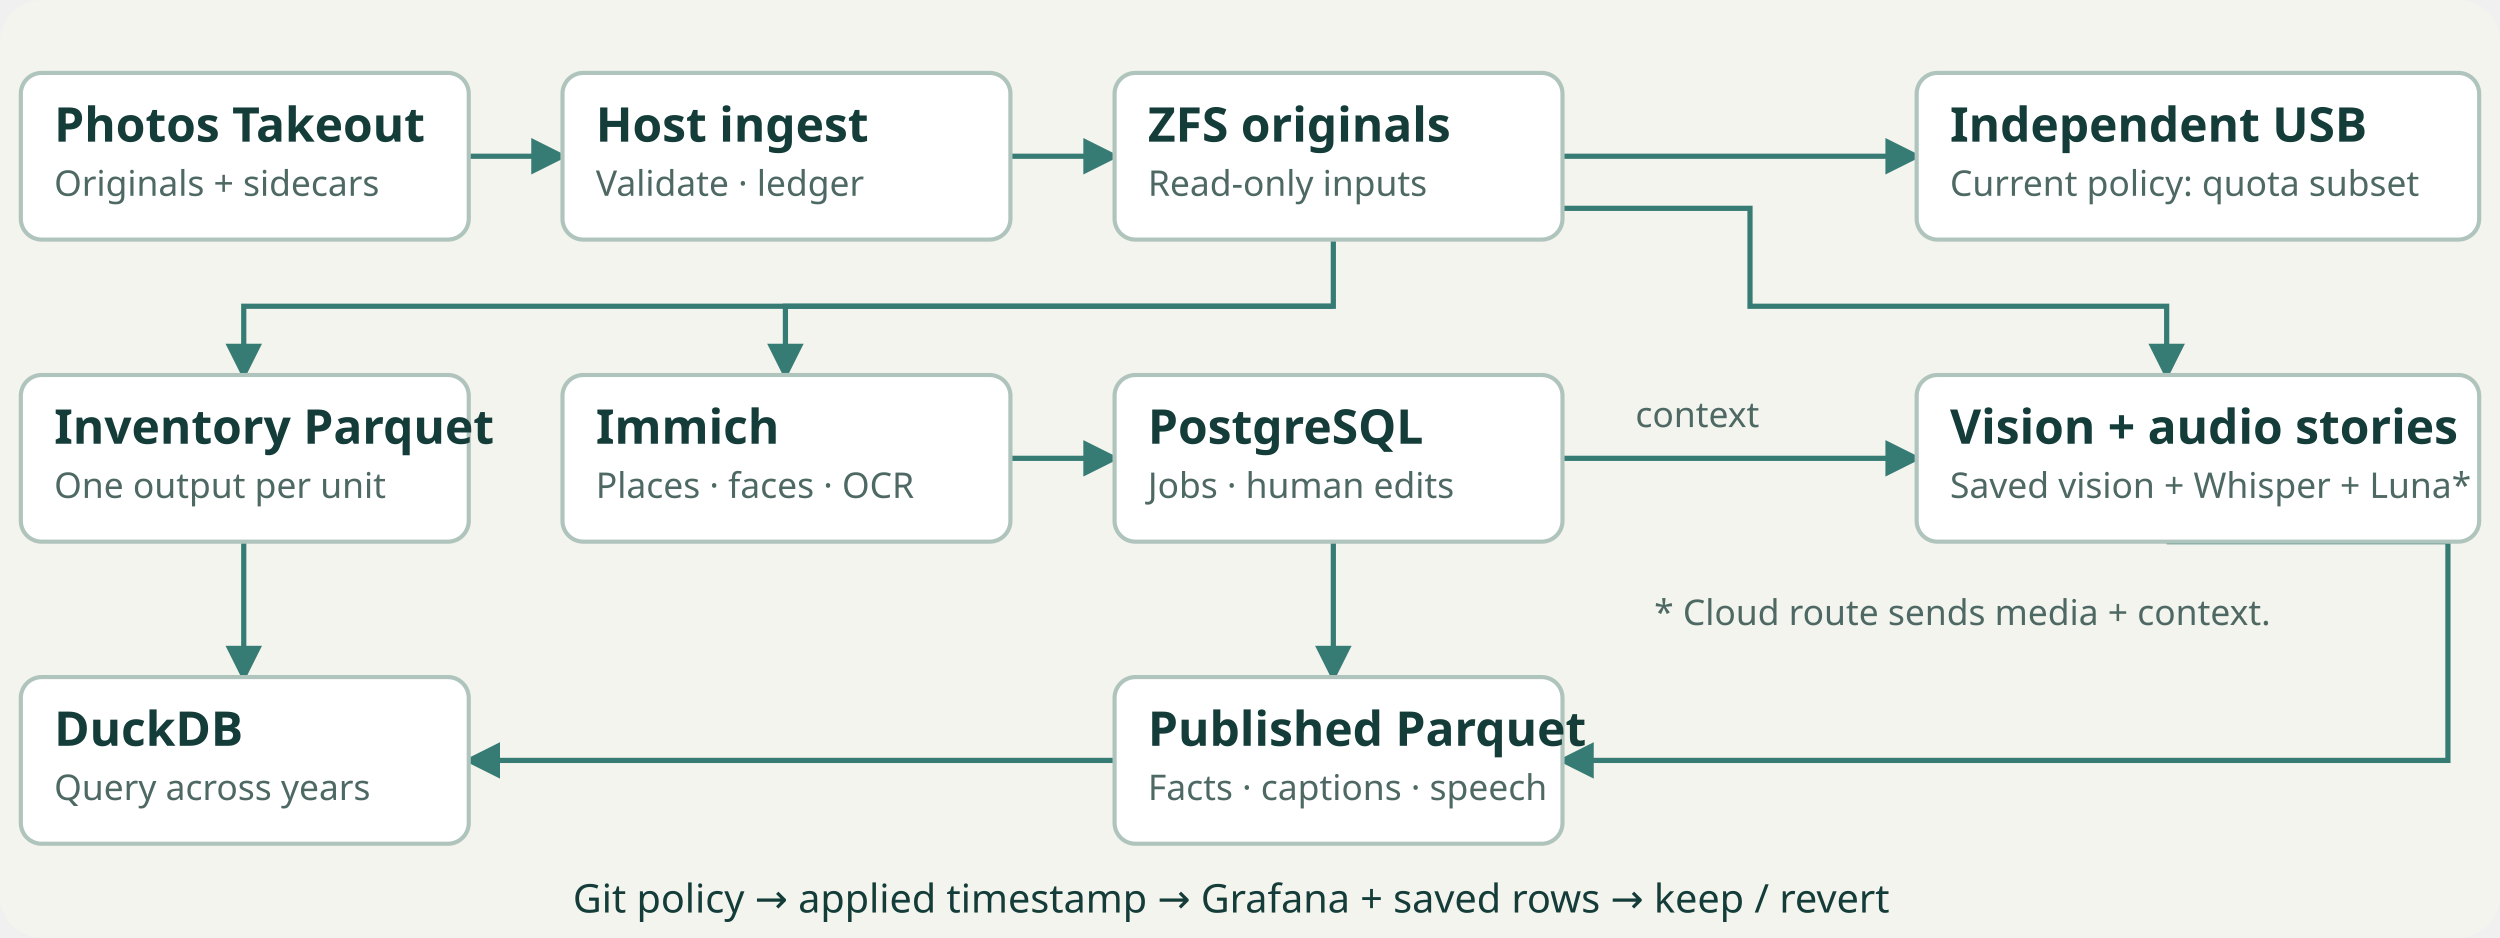
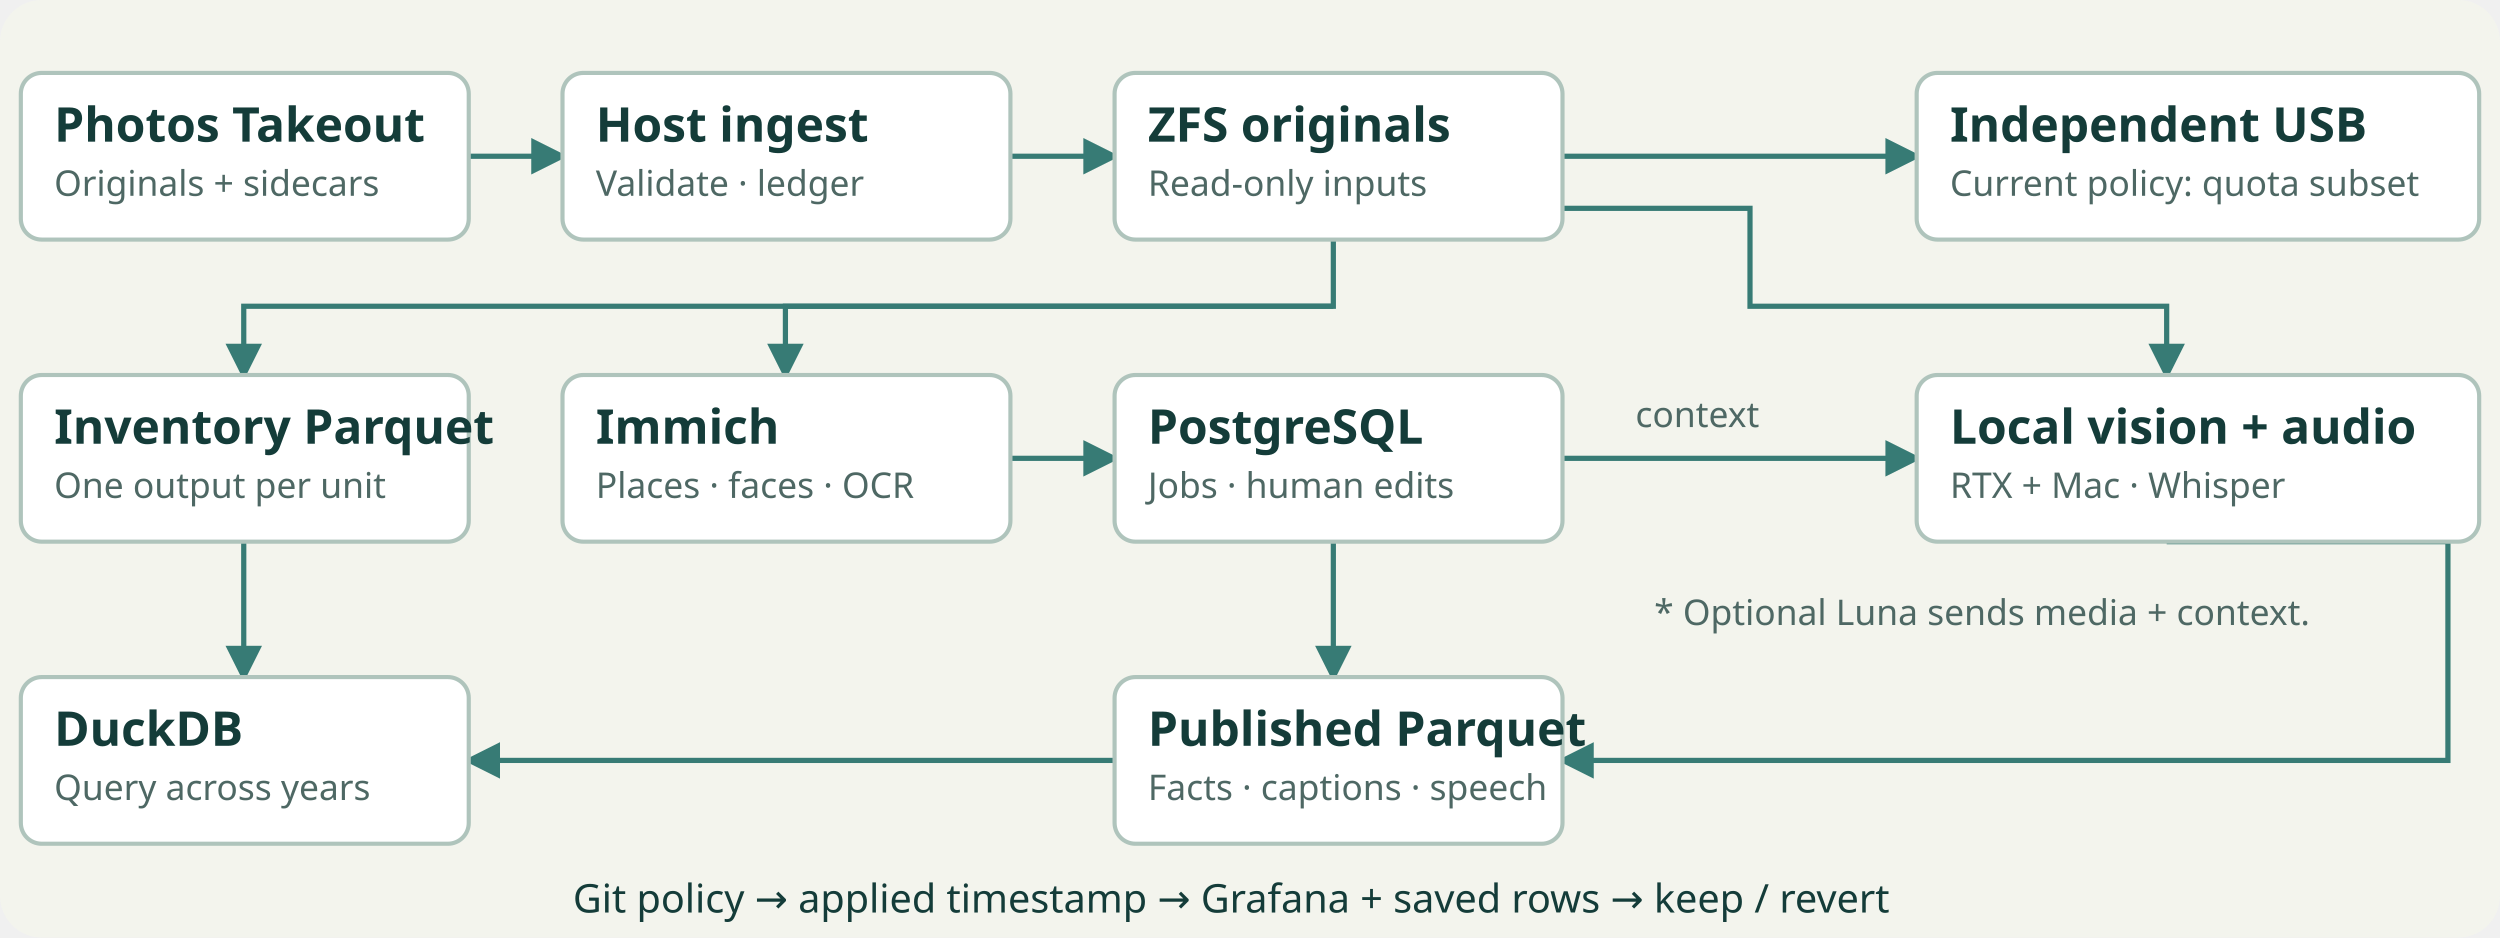
<svg xmlns="http://www.w3.org/2000/svg" viewBox="0 0 1200 450" role="img" aria-labelledby="title desc">
  <defs>
    <marker id="arrow" markerWidth="7" markerHeight="7" refX="6" refY="3.5" orient="auto">
      <path d="M0 0L7 3.5L0 7" fill="#377b75" />
    </marker>
  </defs>
  <rect width="1200" height="450" rx="20" fill="#f3f4ed" />
  <g stroke="#377b75" stroke-width="2.5" fill="none" marker-end="url(#arrow)">
    <path d="M225 75H270" />
    <path d="M485 75H535" />
    <path d="M750 75H920" />
    <path d="M640 115V147H117V180" />
    <path d="M640 147H377V180" />
    <path d="M750 100H840V147H1040V180" />
    <path d="M485 220H535" />
    <path d="M750 220H920" />
    <path d="M640 260V325" />
    <path d="M1040 260H1175V365H750" />
    <path d="M535 365H225" />
    <path d="M117 260V325" />
  </g>
  <g stroke="#afc4bc" stroke-width="2" fill="#fff">
    <rect x="10" y="35" width="215" height="80" rx="10" />
    <rect x="270" y="35" width="215" height="80" rx="10" />
    <rect x="535" y="35" width="215" height="80" rx="10" />
    <rect x="920" y="35" width="270" height="80" rx="10" />
    <rect x="10" y="180" width="215" height="80" rx="10" />
    <rect x="270" y="180" width="215" height="80" rx="10" />
    <rect x="535" y="180" width="215" height="80" rx="10" />
    <rect x="920" y="180" width="270" height="80" rx="10" />
    <rect x="10" y="325" width="215" height="80" rx="10" />
    <rect x="535" y="325" width="215" height="80" rx="10" />
  </g>
  <g font-family="system-ui,sans-serif" fill="#143c39" font-size="23" font-weight="650">
    <text x="26" y="68">Photos Takeout</text>
    <text x="286" y="68">Host ingest</text>
    <text x="551" y="68">ZFS originals</text>
    <text x="936" y="68">Independent USB</text>
    <text x="26" y="213">Inventory Parquet</text>
    <text x="286" y="213">Immich</text>
    <text x="551" y="213">PostgreSQL</text>
-     <text x="936" y="213">Vision + audio stories</text>
+     <text x="936" y="213">Local vision + audio</text>
    <text x="26" y="358">DuckDB</text>
    <text x="551" y="358">Published Parquet</text>
  </g>
  <g font-family="system-ui,sans-serif" fill="#4e6864" font-size="17">
    <text x="26" y="94">Originals + sidecars</text>
    <text x="286" y="94">Validate · ledger</text>
    <text x="551" y="94">Read-only inputs</text>
    <text x="936" y="94">Current policy: quota subset</text>
    <text x="26" y="239">One output per unit</text>
    <text x="286" y="239">Places · faces · OCR</text>
    <text x="551" y="239">Jobs · human edits</text>
-     <text x="936" y="239">Saved vision + Whisper + Luna*</text>
+     <text x="936" y="239">RTX + Mac · Whisper</text>
    <text x="26" y="384">Query across years</text>
    <text x="551" y="384">Facts · captions · speech</text>
    <text x="785" y="205">context</text>
-     <text x="794" y="300">* Cloud route sends media + context.</text>
+     <text x="794" y="300">* Optional Luna sends media + context.</text>
  </g>
  <text x="275" y="438" font-family="system-ui,sans-serif" font-size="19" fill="#143c39">Git policy → applied timestamp → Grafana + saved rows → keep / revert</text>
</svg>
